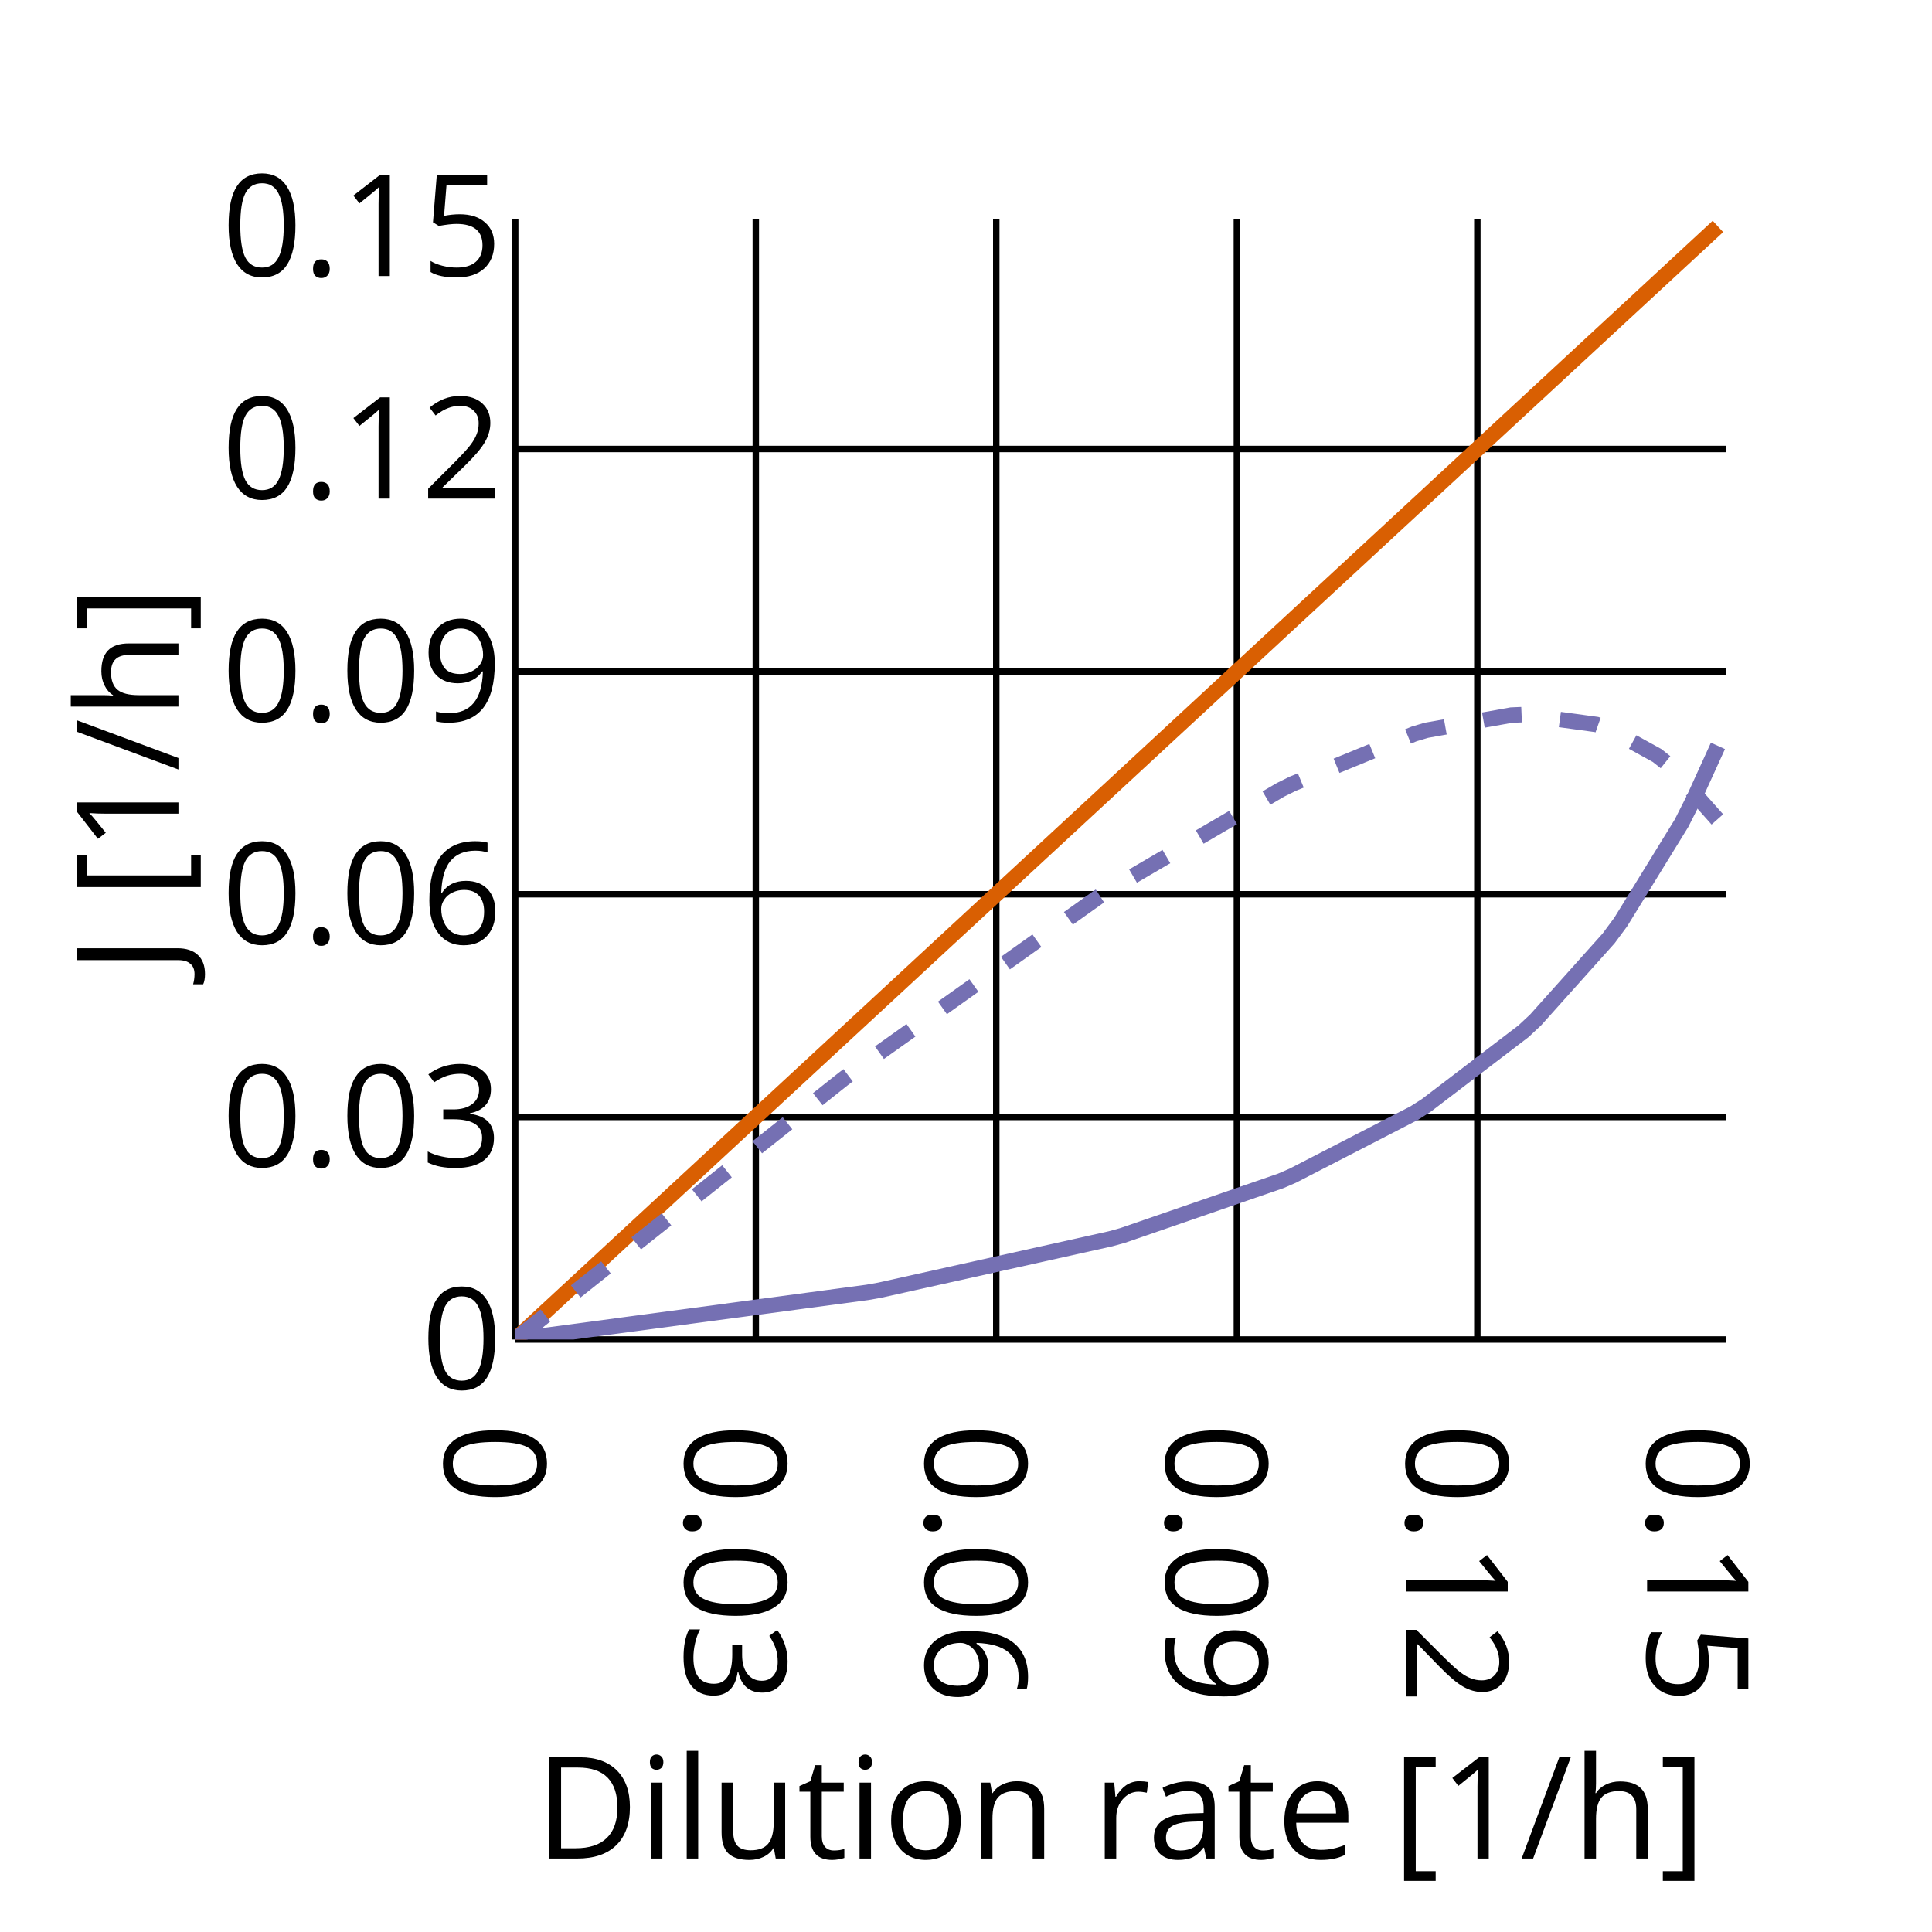
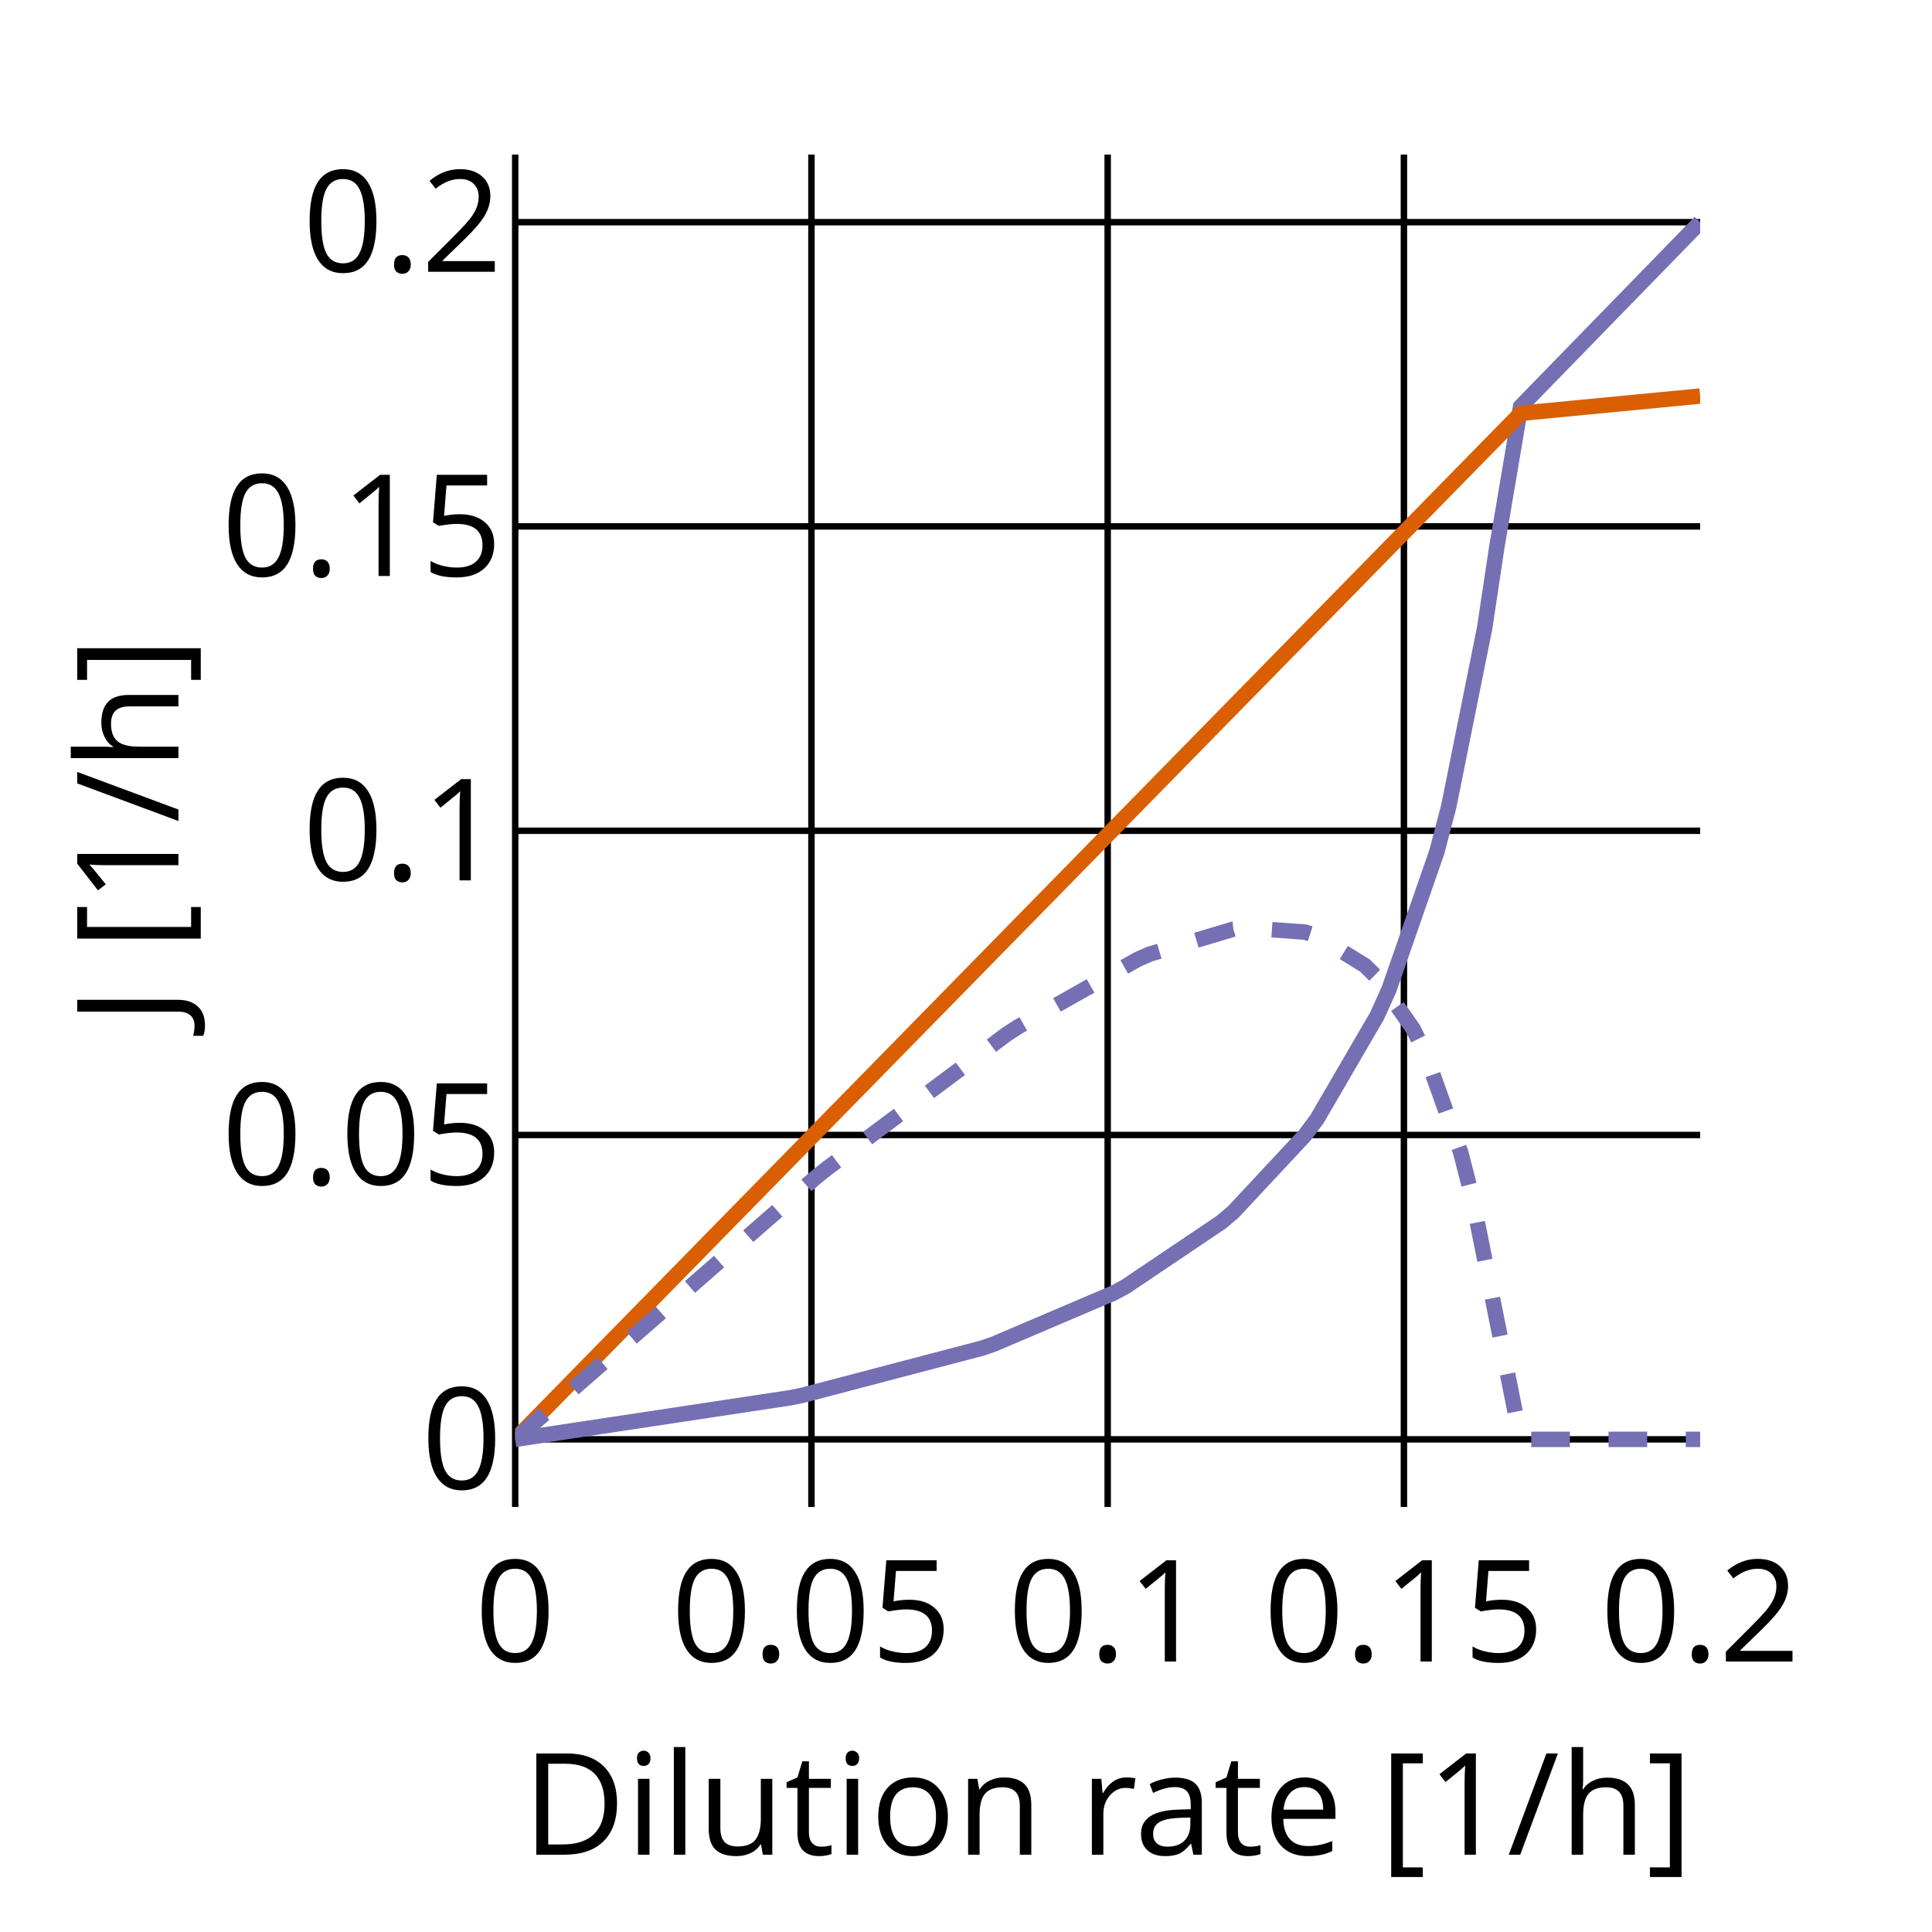
<svg xmlns="http://www.w3.org/2000/svg" class="main-svg" width="150" height="150" style="" viewBox="0 0 150 150">
  <rect x="0" y="0" width="150" height="150" style="fill: rgb(255, 255, 255); fill-opacity: 1;" />
-   <defs id="defs-2b1a17">
+   <defs id="defs-691578">
    <g class="clips">
-       <clipPath id="clip2b1a17xyplot" class="plotclip">
-         <rect width="94" height="87" />
+       <clipPath id="clip691578xyplot" class="plotclip">
+         <rect width="92" height="105" />
      </clipPath>
-       <clipPath class="axesclip" id="clip2b1a17x">
-         <rect x="40" y="0" width="94" height="150" />
+       <clipPath class="axesclip" id="clip691578x">
+         <rect x="40" y="0" width="92" height="150" />
      </clipPath>
-       <clipPath class="axesclip" id="clip2b1a17y">
-         <rect x="0" y="17" width="150" height="87" />
+       <clipPath class="axesclip" id="clip691578y">
+         <rect x="0" y="12" width="150" height="105" />
      </clipPath>
-       <clipPath class="axesclip" id="clip2b1a17xy">
-         <rect x="40" y="17" width="94" height="87" />
+       <clipPath class="axesclip" id="clip691578xy">
+         <rect x="40" y="12" width="92" height="105" />
      </clipPath>
    </g>
    <g class="gradients" />
    <g class="patterns" />
  </defs>
  <g class="bglayer" />
  <g class="layer-below">
    <g class="imagelayer" />
    <g class="shapelayer" />
  </g>
  <g class="cartesianlayer">
    <g class="subplot xy">
      <g class="layer-subplot">
        <g class="shapelayer" />
        <g class="imagelayer" />
      </g>
      <g class="minor-gridlayer">
        <g class="x" />
        <g class="y" />
      </g>
      <g class="gridlayer">
        <g class="x">
-           <path class="xgrid crisp" transform="translate(58.68,0)" d="M0,17v87" style="stroke: rgb(0, 0, 0); stroke-opacity: 1; stroke-width: 0.5px;" />
-           <path class="xgrid crisp" transform="translate(77.35,0)" d="M0,17v87" style="stroke: rgb(0, 0, 0); stroke-opacity: 1; stroke-width: 0.5px;" />
-           <path class="xgrid crisp" transform="translate(96.03,0)" d="M0,17v87" style="stroke: rgb(0, 0, 0); stroke-opacity: 1; stroke-width: 0.5px;" />
-           <path class="xgrid crisp" transform="translate(114.7,0)" d="M0,17v87" style="stroke: rgb(0, 0, 0); stroke-opacity: 1; stroke-width: 0.5px;" />
+           <path class="xgrid crisp" transform="translate(63,0)" d="M0,12v105" style="stroke: rgb(0, 0, 0); stroke-opacity: 1; stroke-width: 0.5px;" />
+           <path class="xgrid crisp" transform="translate(86,0)" d="M0,12v105" style="stroke: rgb(0, 0, 0); stroke-opacity: 1; stroke-width: 0.5px;" />
+           <path class="xgrid crisp" transform="translate(109,0)" d="M0,12v105" style="stroke: rgb(0, 0, 0); stroke-opacity: 1; stroke-width: 0.5px;" />
        </g>
        <g class="y">
-           <path class="ygrid crisp" transform="translate(0,86.72)" d="M40,0h94" style="stroke: rgb(0, 0, 0); stroke-opacity: 1; stroke-width: 0.5px;" />
-           <path class="ygrid crisp" transform="translate(0,69.43)" d="M40,0h94" style="stroke: rgb(0, 0, 0); stroke-opacity: 1; stroke-width: 0.5px;" />
-           <path class="ygrid crisp" transform="translate(0,52.15)" d="M40,0h94" style="stroke: rgb(0, 0, 0); stroke-opacity: 1; stroke-width: 0.5px;" />
-           <path class="ygrid crisp" transform="translate(0,34.86)" d="M40,0h94" style="stroke: rgb(0, 0, 0); stroke-opacity: 1; stroke-width: 0.5px;" />
+           <path class="ygrid crisp" transform="translate(0,88.12)" d="M40,0h92" style="stroke: rgb(0, 0, 0); stroke-opacity: 1; stroke-width: 0.5px;" />
+           <path class="ygrid crisp" transform="translate(0,64.5)" d="M40,0h92" style="stroke: rgb(0, 0, 0); stroke-opacity: 1; stroke-width: 0.5px;" />
+           <path class="ygrid crisp" transform="translate(0,40.87)" d="M40,0h92" style="stroke: rgb(0, 0, 0); stroke-opacity: 1; stroke-width: 0.5px;" />
+           <path class="ygrid crisp" transform="translate(0,17.25)" d="M40,0h92" style="stroke: rgb(0, 0, 0); stroke-opacity: 1; stroke-width: 0.5px;" />
        </g>
      </g>
      <g class="zerolinelayer">
-         <path class="xzl zl crisp" transform="translate(40,0)" d="M0,17v87" style="stroke: rgb(0, 0, 0); stroke-opacity: 1; stroke-width: 0.5px;" />
-         <path class="yzl zl crisp" transform="translate(0,104)" d="M40,0h94" style="stroke: rgb(0, 0, 0); stroke-opacity: 1; stroke-width: 0.5px;" />
+         <path class="xzl zl crisp" transform="translate(40,0)" d="M0,12v105" style="stroke: rgb(0, 0, 0); stroke-opacity: 1; stroke-width: 0.5px;" />
+         <path class="yzl zl crisp" transform="translate(0,111.75)" d="M40,0h92" style="stroke: rgb(0, 0, 0); stroke-opacity: 1; stroke-width: 0.5px;" />
      </g>
      <g class="layer-between">
        <g class="shapelayer" />
        <g class="imagelayer" />
      </g>
      <path class="xlines-below" />
      <path class="ylines-below" />
      <g class="overlines-below" />
      <g class="xaxislayer-below" />
      <g class="yaxislayer-below" />
      <g class="overaxes-below" />
      <g class="overplot">
-         <g class="xy" transform="translate(40,17)" clip-path="url(#clip2b1a17xyplot)">
+         <g class="xy" transform="translate(40,12)" clip-path="url(#clip691578xyplot)">
          <g class="scatterlayer mlayer">
-             <g class="trace scatter traceb7557e" style="stroke-miterlimit: 2; opacity: 1;">
+             <g class="trace scatter tracec47947" style="stroke-miterlimit: 2; opacity: 1;">
              <g class="fills" />
              <g class="errorbars" />
              <g class="lines">
-                 <path class="js-line" d="M0,87L27.35,83.34L28.3,83.17L46.22,79.18L47.16,78.92L59.42,74.69L60.37,74.28L69.8,69.42L70.74,68.82L78.29,63.06L79.23,62.18L84.89,55.86L85.83,54.59L90.55,46.92L91.49,45.06L93.38,40.91" style="vector-effect: none; fill: none; stroke: rgb(117, 112, 179); stroke-opacity: 1; stroke-width: 1.2px; opacity: 1;" />
+                 <path class="js-line" d="M0,99.75L21.37,96.52L22.3,96.33L36.24,92.67L37.17,92.35L46.46,88.39L47.39,87.89L54.83,82.88L55.76,82.09L61.33,76.12L62.26,74.87L66.91,66.88L67.84,64.82L71.56,54.13L72.48,50.61L75.27,36.75L76.2,30.56L78.06,19.57L78.99,18.61L92,5.25" style="vector-effect: none; fill: none; stroke: rgb(117, 112, 179); stroke-opacity: 1; stroke-width: 1.2px; opacity: 1;" />
              </g>
              <g class="points" />
              <g class="text" />
            </g>
-             <g class="trace scatter trace3407e2" style="stroke-miterlimit: 2; opacity: 1;">
+             <g class="trace scatter tracea97225" style="stroke-miterlimit: 2; opacity: 1;">
              <g class="fills" />
              <g class="errorbars" />
              <g class="lines">
-                 <path class="js-line" d="M0,87L93.38,0.58" style="vector-effect: none; fill: none; stroke: rgb(217, 95, 2); stroke-opacity: 1; stroke-width: 1.2px; opacity: 1;" />
+                 <path class="js-line" d="M0,99.75L78.06,20.1L78.99,20L92,18.75" style="vector-effect: none; fill: none; stroke: rgb(217, 95, 2); stroke-opacity: 1; stroke-width: 1.2px; opacity: 1;" />
              </g>
              <g class="points" />
              <g class="text" />
            </g>
-             <g class="trace scatter tracedb66a5" style="stroke-miterlimit: 2; opacity: 1;">
+             <g class="trace scatter trace9fca3d" style="stroke-miterlimit: 2; opacity: 1;">
              <g class="fills" />
              <g class="errorbars" />
              <g class="lines">
-                 <path class="js-line" d="M0,87L25.47,66.77L26.41,66.06L45.27,52.65L46.22,52.04L59.42,44.32L60.37,43.85L69.8,39.98L70.74,39.7L77.34,38.52L78.29,38.48L83.95,39.25L84.89,39.58L88.66,41.66L89.6,42.41L93.38,46.67" style="vector-effect: none; fill: none; stroke: rgb(117, 112, 179); stroke-opacity: 1; stroke-dasharray: 3px, 3px; stroke-width: 1.2px; opacity: 1;" />
+                 <path class="js-line" d="M0,99.75L23.23,79.5L24.16,78.75L38.1,68.34L39.03,67.73L48.32,62.49L49.25,62.08L55.76,60.14L56.69,60.03L61.33,60.37L62.26,60.67L65.98,62.97L66.91,63.89L69.7,67.86L70.63,69.7L73.41,77.48L74.34,81.1L78.06,99.75L78.99,99.75L92,99.75" style="vector-effect: none; fill: none; stroke: rgb(117, 112, 179); stroke-opacity: 1; stroke-dasharray: 3px, 3px; stroke-width: 1.2px; opacity: 1;" />
              </g>
              <g class="points" />
              <g class="text" />
            </g>
          </g>
        </g>
      </g>
      <path class="xlines-above crisp" d="M0,0" style="fill: none;" />
      <path class="ylines-above crisp" d="M0,0" style="fill: none;" />
      <g class="overlines-above" />
      <g class="xaxislayer-above">
        <g class="xtick">
-           <text text-anchor="start" x="0" y="116" transform="translate(40,0) rotate(90,0,110.5)" style="font-family: 'Open Sans', verdana, arial, sans-serif; font-size: 11px; fill: rgb(0, 0, 0); fill-opacity: 1; white-space: pre; opacity: 1;">0</text>
+           <text text-anchor="middle" x="0" y="129" transform="translate(40,0)" style="font-family: 'Open Sans', verdana, arial, sans-serif; font-size: 11px; fill: rgb(0, 0, 0); fill-opacity: 1; white-space: pre; opacity: 1;">0</text>
        </g>
        <g class="xtick">
-           <text text-anchor="start" x="0" y="116" style="font-family: 'Open Sans', verdana, arial, sans-serif; font-size: 11px; fill: rgb(0, 0, 0); fill-opacity: 1; white-space: pre; opacity: 1;" transform="translate(58.68,0) rotate(90,0,110.5)">0.03</text>
+           <text text-anchor="middle" x="0" y="129" style="font-family: 'Open Sans', verdana, arial, sans-serif; font-size: 11px; fill: rgb(0, 0, 0); fill-opacity: 1; white-space: pre; opacity: 1;" transform="translate(63,0)">0.05</text>
        </g>
        <g class="xtick">
-           <text text-anchor="start" x="0" y="116" style="font-family: 'Open Sans', verdana, arial, sans-serif; font-size: 11px; fill: rgb(0, 0, 0); fill-opacity: 1; white-space: pre; opacity: 1;" transform="translate(77.35,0) rotate(90,0,110.5)">0.06</text>
+           <text text-anchor="middle" x="0" y="129" style="font-family: 'Open Sans', verdana, arial, sans-serif; font-size: 11px; fill: rgb(0, 0, 0); fill-opacity: 1; white-space: pre; opacity: 1;" transform="translate(86,0)">0.1</text>
        </g>
        <g class="xtick">
-           <text text-anchor="start" x="0" y="116" style="font-family: 'Open Sans', verdana, arial, sans-serif; font-size: 11px; fill: rgb(0, 0, 0); fill-opacity: 1; white-space: pre; opacity: 1;" transform="translate(96.03,0) rotate(90,0,110.5)">0.09</text>
+           <text text-anchor="middle" x="0" y="129" style="font-family: 'Open Sans', verdana, arial, sans-serif; font-size: 11px; fill: rgb(0, 0, 0); fill-opacity: 1; white-space: pre; opacity: 1;" transform="translate(109,0)">0.15</text>
        </g>
        <g class="xtick">
-           <text text-anchor="start" x="0" y="116" style="font-family: 'Open Sans', verdana, arial, sans-serif; font-size: 11px; fill: rgb(0, 0, 0); fill-opacity: 1; white-space: pre; opacity: 1;" transform="translate(114.7,0) rotate(90,0,110.5)">0.12</text>
-         </g>
-         <g class="xtick">
-           <text text-anchor="start" x="0" y="116" style="font-family: 'Open Sans', verdana, arial, sans-serif; font-size: 11px; fill: rgb(0, 0, 0); fill-opacity: 1; white-space: pre; opacity: 1;" transform="translate(133.38,0) rotate(90,0,110.5)">0.15</text>
+           <text text-anchor="middle" x="0" y="129" style="font-family: 'Open Sans', verdana, arial, sans-serif; font-size: 11px; fill: rgb(0, 0, 0); fill-opacity: 1; white-space: pre; opacity: 1;" transform="translate(132,0)">0.2</text>
        </g>
      </g>
      <g class="yaxislayer-above">
        <g class="ytick">
-           <text text-anchor="end" x="39" y="3.85" transform="translate(0,104)" style="font-family: 'Open Sans', verdana, arial, sans-serif; font-size: 11px; fill: rgb(0, 0, 0); fill-opacity: 1; white-space: pre; opacity: 1;">0</text>
+           <text text-anchor="end" x="39" y="3.85" transform="translate(0,111.75)" style="font-family: 'Open Sans', verdana, arial, sans-serif; font-size: 11px; fill: rgb(0, 0, 0); fill-opacity: 1; white-space: pre; opacity: 1;">0</text>
        </g>
        <g class="ytick">
-           <text text-anchor="end" x="39" y="3.85" style="font-family: 'Open Sans', verdana, arial, sans-serif; font-size: 11px; fill: rgb(0, 0, 0); fill-opacity: 1; white-space: pre; opacity: 1;" transform="translate(0,86.72)">0.03</text>
+           <text text-anchor="end" x="39" y="3.85" style="font-family: 'Open Sans', verdana, arial, sans-serif; font-size: 11px; fill: rgb(0, 0, 0); fill-opacity: 1; white-space: pre; opacity: 1;" transform="translate(0,88.12)">0.05</text>
        </g>
        <g class="ytick">
-           <text text-anchor="end" x="39" y="3.85" style="font-family: 'Open Sans', verdana, arial, sans-serif; font-size: 11px; fill: rgb(0, 0, 0); fill-opacity: 1; white-space: pre; opacity: 1;" transform="translate(0,69.43)">0.06</text>
+           <text text-anchor="end" x="39" y="3.85" style="font-family: 'Open Sans', verdana, arial, sans-serif; font-size: 11px; fill: rgb(0, 0, 0); fill-opacity: 1; white-space: pre; opacity: 1;" transform="translate(0,64.5)">0.1</text>
        </g>
        <g class="ytick">
-           <text text-anchor="end" x="39" y="3.85" style="font-family: 'Open Sans', verdana, arial, sans-serif; font-size: 11px; fill: rgb(0, 0, 0); fill-opacity: 1; white-space: pre; opacity: 1;" transform="translate(0,52.15)">0.09</text>
+           <text text-anchor="end" x="39" y="3.85" style="font-family: 'Open Sans', verdana, arial, sans-serif; font-size: 11px; fill: rgb(0, 0, 0); fill-opacity: 1; white-space: pre; opacity: 1;" transform="translate(0,40.87)">0.15</text>
        </g>
        <g class="ytick">
-           <text text-anchor="end" x="39" y="3.85" style="font-family: 'Open Sans', verdana, arial, sans-serif; font-size: 11px; fill: rgb(0, 0, 0); fill-opacity: 1; white-space: pre; opacity: 1;" transform="translate(0,34.86)">0.12</text>
-         </g>
-         <g class="ytick">
-           <text text-anchor="end" x="39" y="3.85" style="font-family: 'Open Sans', verdana, arial, sans-serif; font-size: 11px; fill: rgb(0, 0, 0); fill-opacity: 1; white-space: pre; opacity: 1;" transform="translate(0,17.58)">0.15</text>
+           <text text-anchor="end" x="39" y="3.85" style="font-family: 'Open Sans', verdana, arial, sans-serif; font-size: 11px; fill: rgb(0, 0, 0); fill-opacity: 1; white-space: pre; opacity: 1;" transform="translate(0,17.25)">0.2</text>
        </g>
      </g>
      <g class="overaxes-above" />
    </g>
  </g>
  <g class="polarlayer" />
  <g class="smithlayer" />
  <g class="ternarylayer" />
  <g class="geolayer" />
  <g class="funnelarealayer" />
  <g class="pielayer" />
  <g class="iciclelayer" />
  <g class="treemaplayer" />
  <g class="sunburstlayer" />
  <g class="glimages" />
-   <defs id="topdefs-2b1a17">
+   <defs id="topdefs-691578">
    <g class="clips" />
  </defs>
  <g class="layer-above">
    <g class="imagelayer" />
    <g class="shapelayer" />
  </g>
  <g class="infolayer">
    <g class="g-gtitle" />
    <g class="g-xtitle" transform="translate(0,4.8)">
-       <text class="xtitle" x="87" y="139.497" text-anchor="middle" style="opacity: 1; font-family: 'Open Sans', verdana, arial, sans-serif; font-size: 11px; fill: rgb(0, 0, 0); fill-opacity: 1; white-space: pre;">Dilution rate [1/h]</text>
+       <text class="xtitle" x="86" y="139.2" text-anchor="middle" style="opacity: 1; font-family: 'Open Sans', verdana, arial, sans-serif; font-size: 11px; fill: rgb(0, 0, 0); fill-opacity: 1; white-space: pre;">Dilution rate [1/h]</text>
    </g>
    <g class="g-ytitle">
-       <text class="ytitle" transform="rotate(-90,13.85312,60.5)" x="13.853" y="60.5" text-anchor="middle" style="opacity: 1; font-family: 'Open Sans', verdana, arial, sans-serif; font-size: 11px; fill: rgb(0, 0, 0); fill-opacity: 1; white-space: pre;">J [1/h]</text>
+       <text class="ytitle" transform="rotate(-90,13.85312,64.5)" x="13.853" y="64.5" text-anchor="middle" style="opacity: 1; font-family: 'Open Sans', verdana, arial, sans-serif; font-size: 11px; fill: rgb(0, 0, 0); fill-opacity: 1; white-space: pre;">J [1/h]</text>
    </g>
  </g>
</svg>
